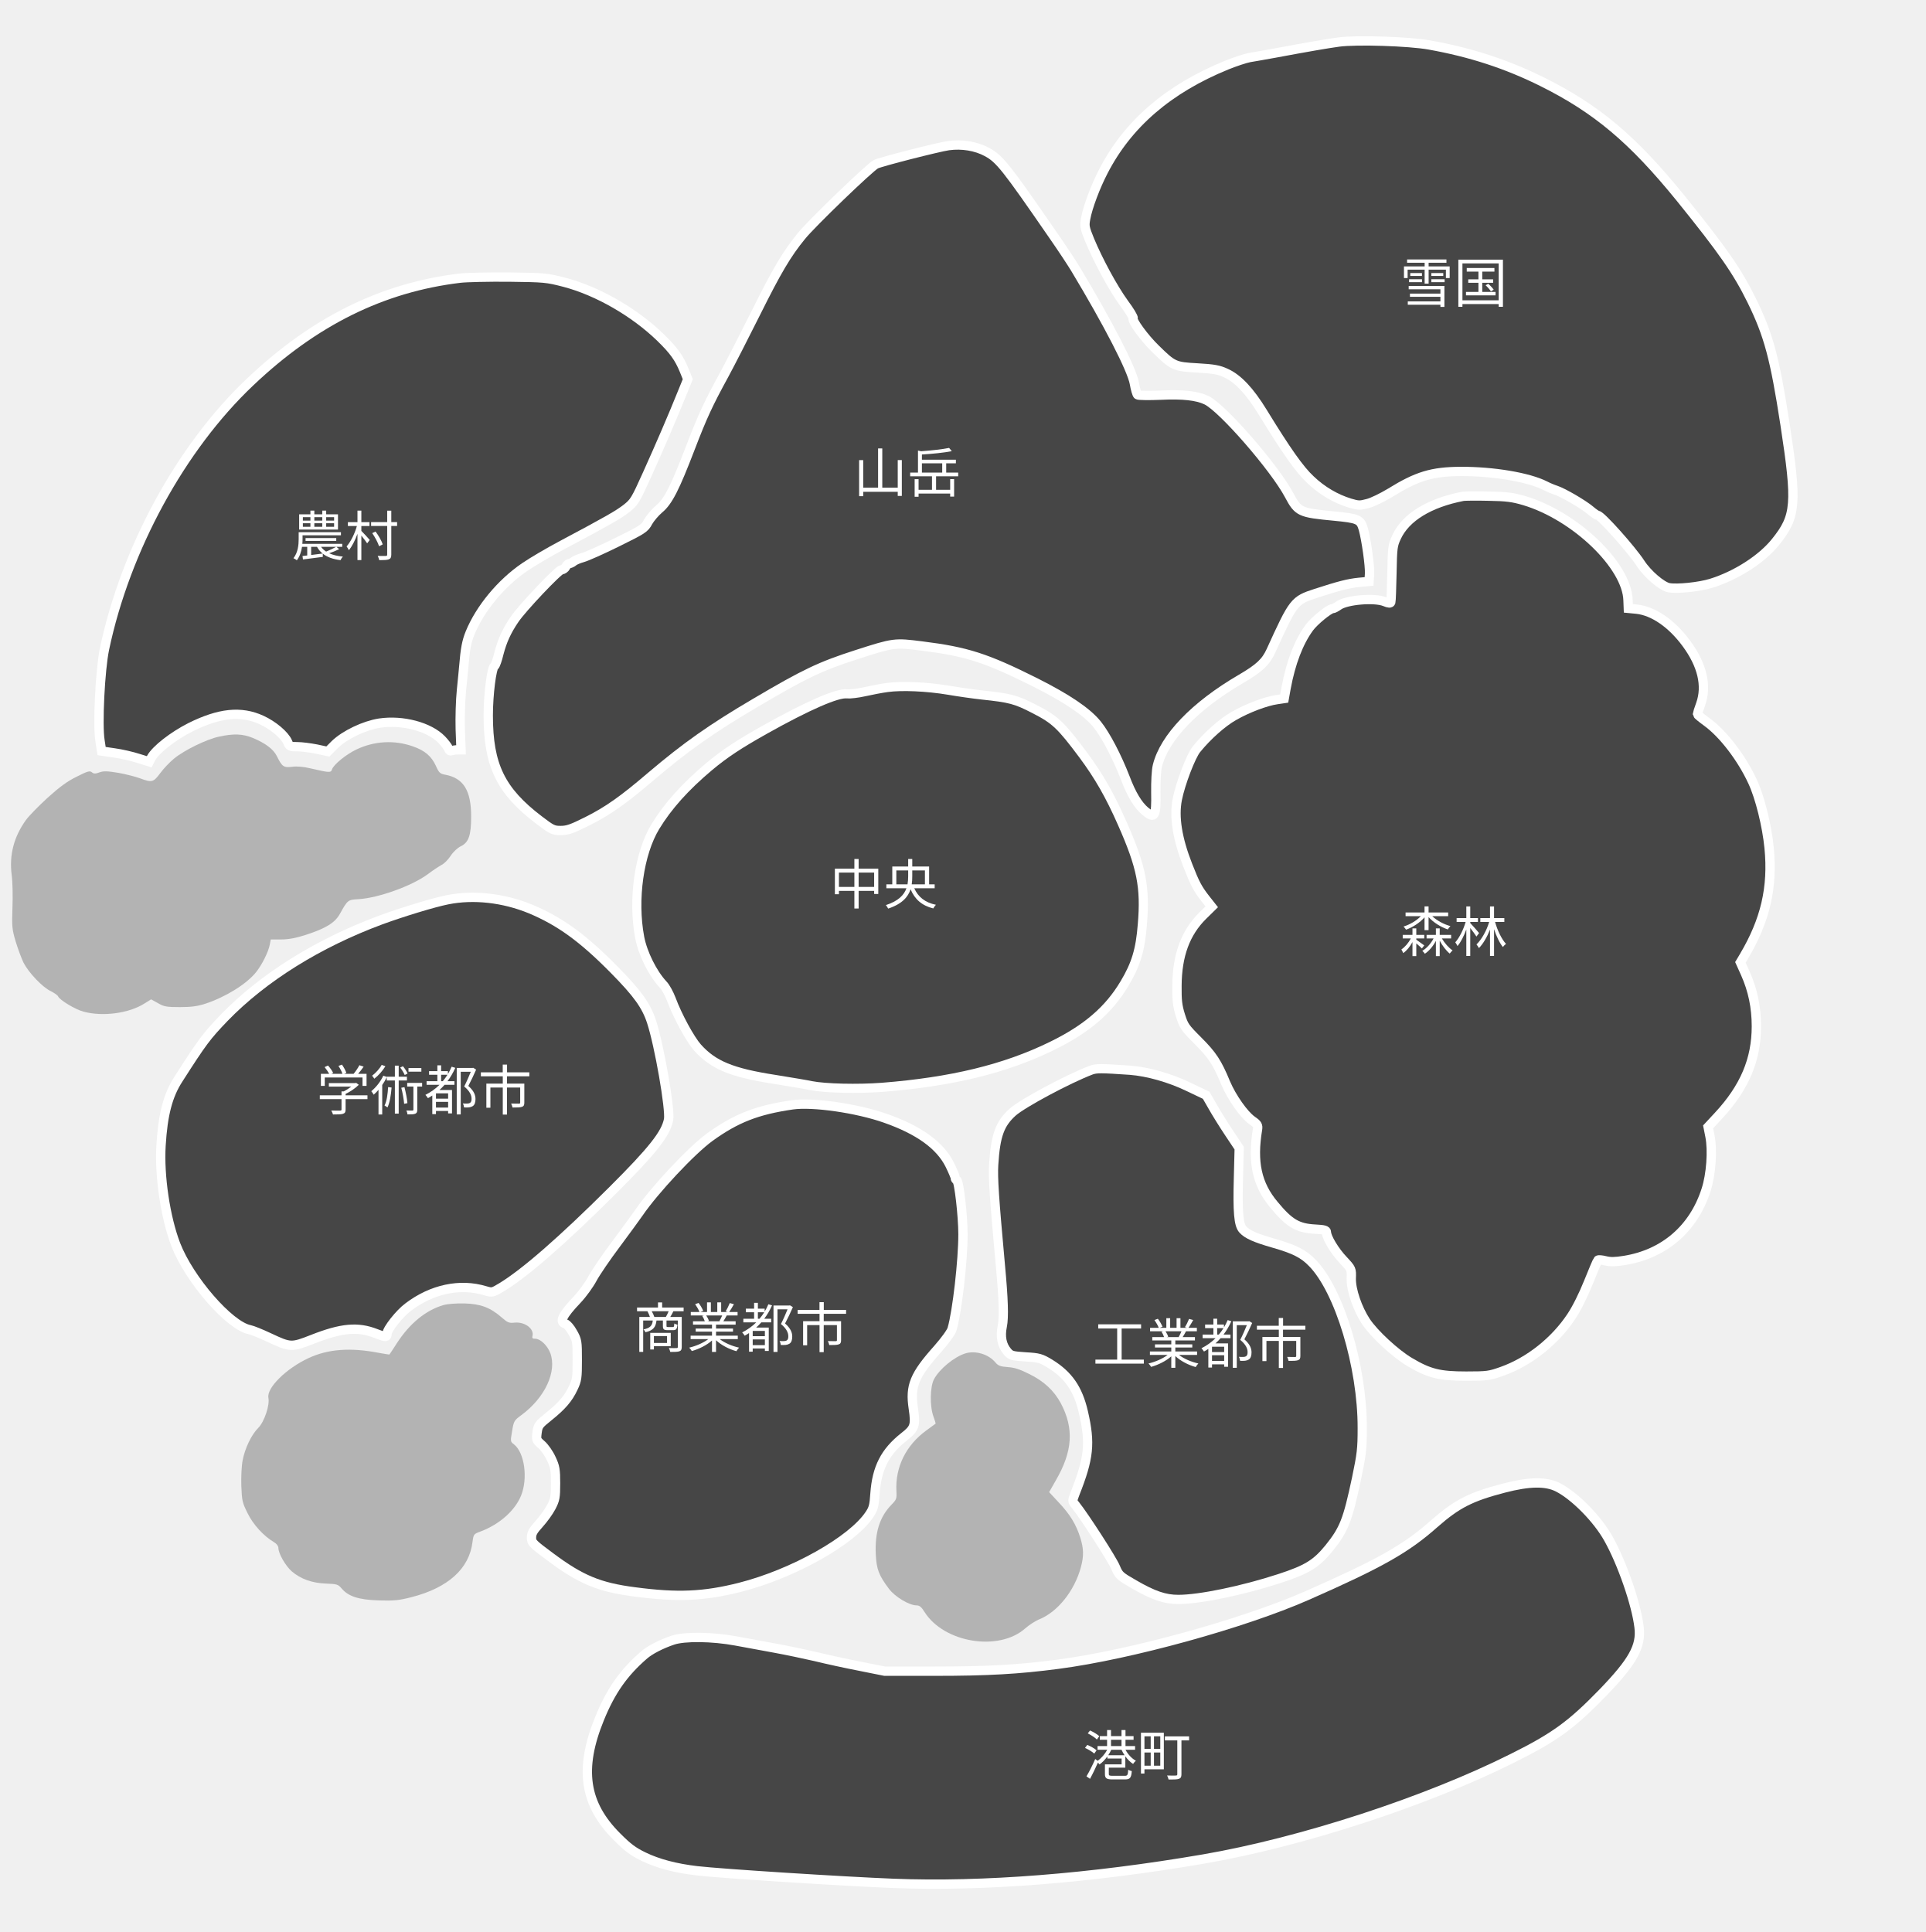
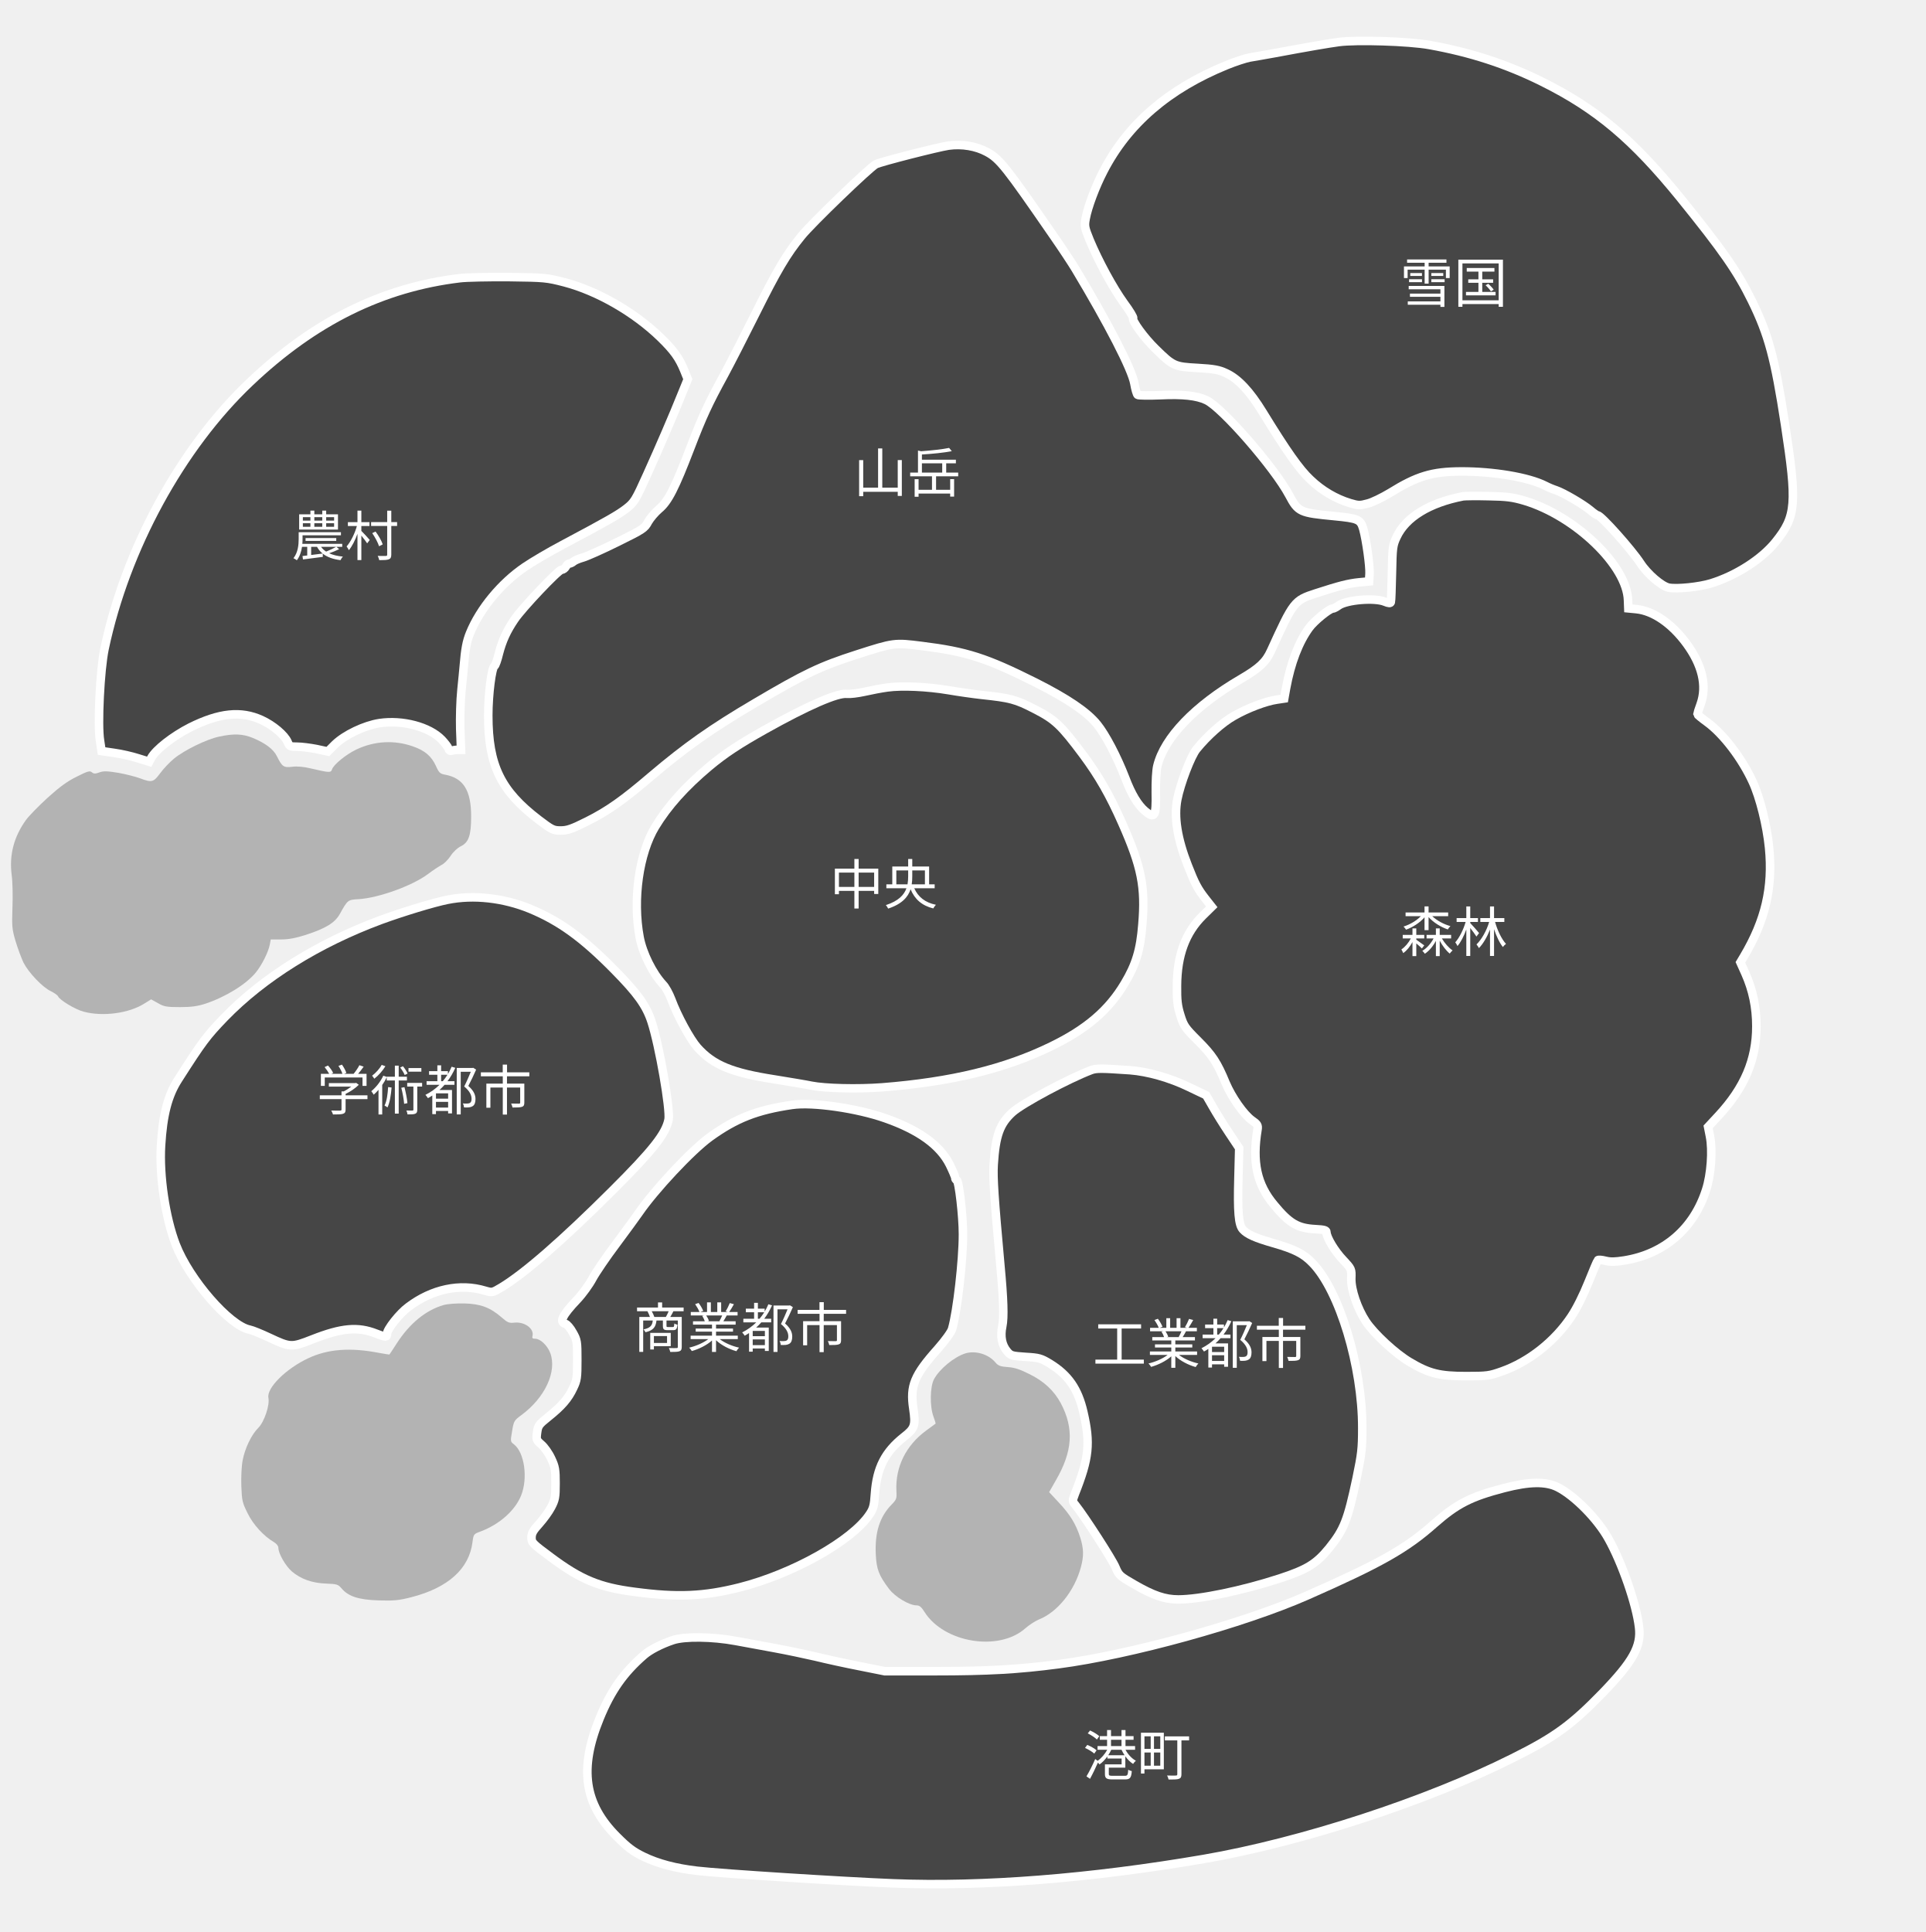
<svg xmlns="http://www.w3.org/2000/svg" version="1.0" width="3460pt" height="3472pt" viewBox="385 235 1010 1220" preserveAspectRatio="xMidYMid meet" id="territoryMapSVG">
  <defs>
    <style>
    .area-region {
      fill: #464646;
      stroke: #ffffff;
-       stroke-width: 60;
+       stroke-width: 55;
      transition: all 0.3s ease;
-     }
-     .area-region:hover {
-       opacity: 0.8;
-     }
-     .area-region.active {
-       opacity: 0.7;
-     }
-     .area-region.inactive {
-       opacity: 0.3;
    }
    .unnamed-area {
      fill: #262626;
      stroke-width: 15;
      opacity: 0.3;
      transition: all 0.3s ease;
    }
    .area-label {
      fill: #ffffff;
      font-family: 'UtukushiMincho', serif;
      font-size: 340px;
      font-weight: normal;
      text-anchor: middle;
      pointer-events: none;
      user-select: none;
    }
  </style>
  </defs>
  <g transform="translate(0,1736) scale(0.1,-0.1)">
    <path id="area-雪国" class="area-region" data-area="雪国" transform="translate(11500, 13500) scale(0.98) translate(-11500, -13500)" d="M11270 14770 c-67 -9 -207 -33 -410 -71 -63 -11 -137 -25 -165 -29 -27 -5 -94 -27 -148 -49 -375 -153 -637 -379 -794 -684 -50 -96 -101 -231 -114 -304 -9 -48 -7 -59 26 -140 56 -134 150 -308 221 -406 36 -48 62 -92 59 -97 -10 -15 72 -127 144 -197 113 -111 122 -115 270 -123 106 -6 138 -12 183 -33 78 -35 154 -116 238 -253 152 -248 237 -369 307 -434 74 -71 163 -123 255 -151 53 -16 65 -16 113 -3 30 7 95 39 145 69 174 108 270 137 455 138 209 1 437 -37 545 -92 19 -10 50 -23 69 -29 48 -16 176 -91 221 -129 21 -18 43 -33 48 -33 21 0 217 -219 275 -308 46 -71 138 -149 183 -158 54 -10 197 5 272 28 162 50 327 156 416 267 133 165 139 247 61 756 -66 429 -106 578 -215 800 -92 187 -185 321 -459 660 -307 378 -539 574 -891 749 -229 114 -463 190 -727 237 -133 24 -469 34 -583 19z" />
    <text class="area-label" x="12000" y="13900" transform="scale(1,-1) translate(0,-27000)">雪国</text>
    <path id="area-山岳" class="area-region" data-area="山岳" transform="translate(8550, 12000) scale(0.98) translate(-8550, -12000)" d="M8815 14133 c-64 -9 -441 -105 -468 -120 -39 -20 -414 -381 -479 -462 -95 -116 -158 -223 -294 -496 -74 -148 -166 -328 -205 -400 -100 -183 -138 -264 -217 -470 -99 -258 -143 -345 -201 -393 -26 -22 -58 -60 -71 -83 -22 -42 -33 -49 -199 -131 -97 -48 -196 -92 -221 -99 -25 -7 -52 -18 -61 -26 -8 -7 -21 -13 -27 -13 -6 0 -16 -9 -22 -20 -6 -11 -19 -20 -28 -20 -20 0 -255 -248 -303 -320 -51 -75 -79 -138 -100 -218 -10 -42 -23 -79 -29 -82 -18 -11 -40 -183 -40 -319 0 -321 80 -485 325 -672 85 -65 95 -69 142 -69 43 0 72 10 170 59 134 67 233 137 413 291 224 190 388 306 670 472 322 190 419 236 655 312 239 77 243 77 418 55 289 -36 414 -76 732 -235 208 -105 333 -190 398 -270 55 -68 128 -208 181 -345 40 -106 82 -175 128 -214 62 -52 72 -35 69 121 -1 68 3 143 10 170 44 182 242 388 539 561 118 69 160 108 193 181 145 318 150 325 289 370 151 49 209 64 278 71 l65 6 3 49 c3 50 -21 219 -40 288 -18 63 -33 69 -188 84 -221 21 -232 26 -290 135 -94 177 -431 564 -533 612 -61 29 -152 39 -297 32 -74 -3 -140 -2 -146 2 -5 4 -15 37 -21 73 -16 92 -168 386 -380 739 -21 35 -86 134 -146 220 -300 435 -342 489 -424 533 -70 38 -161 53 -248 41z" />
    <text class="area-label" x="8550" y="14100" transform="scale(1,-1) translate(0,-26000)">山岳</text>
    <path id="area-農村" class="area-region" data-area="農村" transform="translate(5000, 12000) scale(0.98) translate(-5000, -12000)" d="M5740 13279 c-500 -60 -939 -277 -1352 -669 -445 -421 -802 -1075 -938 -1720 -28 -133 -46 -491 -29 -591 l10 -67 82 -12 c45 -6 114 -22 154 -35 l71 -22 13 25 c30 54 140 140 252 197 187 93 326 108 459 47 74 -34 149 -97 168 -142 11 -28 16 -30 62 -30 27 0 82 -7 123 -15 l74 -16 46 46 c64 62 190 122 287 137 148 22 320 -23 401 -107 20 -21 39 -46 43 -57 3 -12 11 -17 21 -14 8 3 25 6 38 6 l22 0 -5 133 c-2 75 1 185 8 253 7 65 13 135 15 154 9 110 18 158 40 212 64 157 200 322 353 426 48 33 157 97 242 142 297 158 361 195 414 236 49 39 57 51 133 220 83 184 165 374 226 526 l35 86 -23 57 c-33 81 -68 129 -152 211 -169 164 -406 300 -618 356 -116 30 -128 31 -360 34 -132 1 -274 -2 -315 -7z" />
    <text class="area-label" x="5000" y="12500" transform="scale(1,-1) translate(0,-24000)">農村</text>
    <path id="area-森林" class="area-region" data-area="森林" transform="translate(12000, 10500) scale(0.98) translate(-12000, -10500)" d="M12060 11904 c-217 -42 -369 -135 -428 -262 -25 -54 -27 -67 -30 -232 -2 -96 -5 -180 -7 -187 -3 -9 -12 -9 -39 2 -65 27 -247 12 -298 -25 -15 -11 -33 -20 -39 -20 -21 0 -119 -80 -150 -123 -68 -93 -119 -226 -149 -389 l-12 -67 -47 -7 c-71 -10 -190 -55 -277 -105 -75 -42 -172 -129 -241 -214 -36 -44 -104 -222 -124 -324 -22 -113 0 -253 68 -426 46 -118 64 -151 113 -214 l41 -52 -58 -57 c-111 -110 -165 -255 -166 -452 -1 -94 3 -129 22 -190 22 -70 29 -80 114 -165 92 -92 123 -139 178 -272 39 -92 117 -203 169 -240 35 -24 40 -32 36 -58 -35 -211 -4 -355 106 -486 99 -120 152 -151 266 -157 58 -3 72 -7 72 -20 0 -33 54 -123 108 -179 54 -58 54 -58 52 -119 -2 -73 40 -195 94 -277 53 -80 192 -208 282 -261 126 -75 193 -91 364 -91 137 0 150 2 232 31 174 62 340 194 445 352 35 52 77 137 111 221 30 75 57 139 61 143 3 4 25 2 49 -4 32 -8 63 -7 120 2 258 41 448 205 528 455 32 98 43 254 25 345 l-12 61 66 71 c169 182 245 362 245 577 0 123 -23 233 -71 341 l-32 71 22 37 c139 234 188 445 163 701 -14 143 -59 325 -106 426 -70 152 -190 309 -295 385 -33 24 -61 47 -61 50 0 3 9 33 21 65 42 118 10 253 -92 391 -94 128 -213 210 -322 221 l-52 5 -2 52 c-6 223 -340 544 -668 642 -75 22 -113 27 -230 29 -77 2 -151 1 -165 -1z" />
    <text class="area-label" x="12000" y="12000" transform="scale(1,-1) translate(0,-21000)">森林</text>
    <path id="area-中央" class="area-region" data-area="中央" transform="translate(8400, 9700) scale(0.96) translate(-8400, -9700)" d="M8425 10709 c-38 -5 -106 -18 -150 -28 -44 -10 -96 -16 -116 -14 -62 8 -259 -78 -539 -235 -171 -96 -264 -157 -368 -244 -157 -132 -271 -259 -353 -394 -107 -176 -150 -480 -103 -729 20 -105 85 -236 154 -310 16 -16 40 -60 54 -97 41 -111 125 -264 172 -317 104 -116 225 -166 509 -210 105 -17 213 -35 240 -41 90 -18 305 -23 465 -11 457 36 808 121 1115 271 230 112 376 237 480 412 75 125 104 221 117 388 21 247 -6 380 -132 665 -83 188 -155 313 -259 453 -145 194 -183 230 -318 299 -124 64 -159 73 -348 93 -55 6 -153 20 -217 31 -143 24 -309 31 -403 18z" />
    <text class="area-label" x="8400" y="9700" transform="scale(1,-1) translate(0,-19000)">中央</text>
    <path class="unnamed-area" transform="translate(4500, 9500) scale(0.96) translate(-4500, -9500)" d="M4191 10394 c-81 -17 -230 -90 -296 -145 -27 -22 -68 -65 -90 -95 -45 -61 -55 -63 -133 -34 -29 11 -93 27 -142 36 -74 12 -97 13 -125 3 -27 -10 -37 -10 -50 1 -13 11 -28 7 -99 -29 -63 -31 -111 -66 -193 -140 -60 -55 -123 -120 -141 -145 -80 -111 -111 -231 -94 -362 6 -43 8 -140 5 -214 -4 -125 -3 -142 21 -223 15 -49 38 -111 52 -140 34 -66 124 -161 179 -187 24 -12 45 -27 48 -34 9 -24 114 -87 168 -101 126 -34 298 -11 399 53 l45 28 45 -25 c40 -23 56 -26 145 -26 77 0 116 6 169 23 133 45 266 127 330 205 39 48 83 135 92 185 l6 32 68 0 c49 0 96 9 162 30 132 43 191 79 224 137 52 94 53 94 124 98 130 8 350 87 453 163 34 26 76 53 92 62 17 8 44 35 60 60 17 26 46 53 67 63 52 25 68 72 68 196 0 172 -51 253 -172 275 -33 6 -40 13 -61 60 -29 62 -72 99 -150 126 -122 43 -254 36 -373 -21 -67 -32 -149 -99 -159 -130 -8 -23 -15 -23 -140 6 -44 11 -89 15 -121 11 -58 -7 -67 0 -102 70 -23 46 -75 85 -159 120 -66 27 -126 29 -222 8z" />
    <path id="area-学術都市" class="area-region" data-area="学術都市" transform="translate(5500, 8500) scale(0.98) translate(-5500, -8500)" d="M5649 9345 c-90 -18 -290 -79 -429 -130 -402 -149 -757 -370 -1008 -629 -115 -120 -139 -151 -297 -398 -67 -104 -99 -227 -111 -426 -12 -195 28 -465 95 -639 87 -225 346 -523 476 -548 16 -3 73 -26 126 -51 136 -64 144 -64 279 -11 188 74 292 83 409 37 64 -25 71 -25 71 -1 0 28 81 131 137 172 153 116 334 154 495 105 46 -13 47 -13 104 21 150 90 396 305 715 623 260 259 346 368 363 459 12 65 -60 479 -110 631 -34 104 -91 183 -241 335 -202 205 -350 312 -539 391 -173 71 -366 93 -535 59z" />
    <text class="area-label" x="5500" y="9000" transform="scale(1,-1) translate(0,-17000)">学術都市</text>
    <path id="area-工業都市" class="area-region" data-area="工業都市" transform="translate(10400, 7500) scale(0.97) translate(-10400, -7500)" d="M9690 8276 c-150 -57 -447 -216 -512 -274 -83 -75 -111 -151 -123 -342 -5 -87 3 -209 44 -660 20 -214 24 -334 12 -392 -14 -67 -3 -123 33 -165 22 -26 31 -28 119 -34 87 -5 100 -9 158 -44 120 -74 183 -164 218 -316 47 -203 37 -299 -55 -531 -18 -48 -18 -48 4 -75 59 -74 241 -356 260 -404 22 -52 27 -57 121 -111 126 -73 201 -98 288 -98 139 0 415 57 658 136 181 59 240 96 324 199 97 121 120 180 178 453 33 158 37 193 37 327 1 402 -149 897 -325 1076 -58 60 -116 89 -252 128 -119 34 -172 58 -200 89 -28 30 -35 116 -29 334 l5 196 -66 99 c-36 54 -84 131 -107 172 l-42 73 -113 54 c-124 60 -267 100 -382 109 -189 13 -219 13 -253 1z" />
    <text class="area-label" x="10400" y="8600" transform="scale(1,-1) translate(0,-15000)">工業都市</text>
    <path id="area-商業都市" class="area-region" data-area="商業都市" transform="translate(7500, 7500) scale(0.98) translate(-7500, -7500)" d="M7830 8044 c-227 -33 -362 -86 -530 -207 -120 -87 -358 -342 -458 -488 -17 -25 -83 -115 -146 -200 -64 -85 -132 -185 -153 -224 -20 -38 -64 -99 -98 -135 -97 -102 -118 -146 -76 -157 10 -3 32 -28 47 -56 28 -49 29 -58 29 -177 0 -114 -2 -130 -26 -180 -32 -69 -74 -117 -160 -186 -61 -49 -67 -56 -73 -101 -6 -46 -5 -49 28 -78 19 -16 48 -57 63 -90 25 -53 28 -71 28 -160 0 -90 -3 -105 -28 -153 -15 -29 -50 -77 -77 -107 -40 -44 -50 -62 -50 -90 0 -32 7 -39 123 -125 194 -145 314 -195 541 -224 277 -37 448 -29 678 29 343 87 724 301 836 470 25 37 30 57 35 134 12 166 65 269 186 365 71 55 77 74 61 184 -22 145 6 214 158 384 48 55 86 107 92 128 33 114 70 441 70 610 0 117 -26 344 -40 348 -5 2 -10 9 -10 16 0 8 -16 45 -35 84 -63 126 -199 224 -416 300 -182 64 -466 105 -599 86z" />
    <text class="area-label" x="7500" y="8500" transform="scale(1,-1) translate(0,-15000)">商業都市</text>
    <path class="unnamed-area" transform="translate(5500, 6500) scale(0.94) translate(-5500, -6500)" d="M5629 6786 c-118 -34 -227 -123 -313 -256 -27 -41 -49 -76 -50 -76 -1 -1 -32 4 -71 11 -191 37 -341 26 -472 -35 -151 -70 -283 -201 -270 -267 10 -50 -28 -162 -68 -202 -45 -44 -90 -137 -105 -218 -7 -34 -11 -110 -9 -170 4 -103 7 -114 42 -185 37 -76 108 -154 178 -195 17 -10 29 -26 29 -38 0 -38 48 -121 90 -158 61 -52 138 -79 232 -82 72 -3 79 -5 103 -33 45 -53 114 -76 250 -80 103 -3 134 0 220 22 245 63 387 191 409 370 7 53 8 54 54 71 128 48 233 142 273 243 46 116 22 287 -48 342 -25 19 -25 20 -13 89 11 68 14 72 61 107 160 117 242 294 195 419 -20 51 -67 95 -101 95 -18 0 -22 4 -18 19 12 48 -52 96 -121 89 -36 -4 -46 0 -85 34 -78 68 -142 92 -251 95 -56 1 -114 -3 -141 -11z" />
    <path class="unnamed-area" transform="translate(9000, 6500) scale(0.93) translate(-9000, -6500)" d="M8910 6461 c-76 -24 -176 -106 -213 -176 -27 -51 -29 -186 -3 -254 9 -24 15 -45 14 -47 -2 -1 -30 -22 -64 -47 -138 -101 -210 -249 -202 -409 3 -54 1 -59 -34 -95 -80 -83 -113 -188 -106 -337 5 -100 20 -141 89 -233 41 -55 138 -113 188 -113 20 0 33 -11 54 -45 133 -210 505 -270 684 -111 26 23 68 50 92 60 127 50 243 195 286 357 20 74 19 125 -5 200 -28 89 -70 158 -146 238 l-65 70 45 79 c115 198 125 353 34 525 -46 85 -114 149 -214 198 -64 32 -100 44 -146 47 -52 4 -65 9 -85 33 -47 55 -134 81 -203 60z" />
    <path id="area-港町" class="area-region" data-area="港町" transform="translate(10000, 4500) scale(0.98) translate(-10000, -4500)" d="M12365 5636 c-215 -56 -303 -101 -449 -229 -182 -162 -351 -257 -821 -464 -409 -180 -1137 -381 -1602 -442 -257 -34 -458 -45 -793 -45 l-325 0 -160 32 c-88 17 -216 45 -285 62 -69 16 -188 41 -265 55 -77 14 -189 35 -250 46 -151 28 -331 30 -405 5 -75 -25 -148 -63 -185 -95 -132 -114 -215 -232 -287 -409 -133 -325 -100 -552 112 -763 70 -70 103 -95 171 -128 93 -45 207 -75 344 -91 153 -18 955 -69 1264 -81 579 -23 1272 32 2001 157 627 108 1433 370 1991 650 271 135 378 213 580 421 194 201 249 299 234 422 -17 148 -110 416 -198 572 -70 126 -218 276 -325 330 -77 39 -185 37 -347 -5z" />
    <text class="area-label" x="10000" y="6200" transform="scale(1,-1) translate(0,-10000)">港町</text>
  </g>
</svg>
